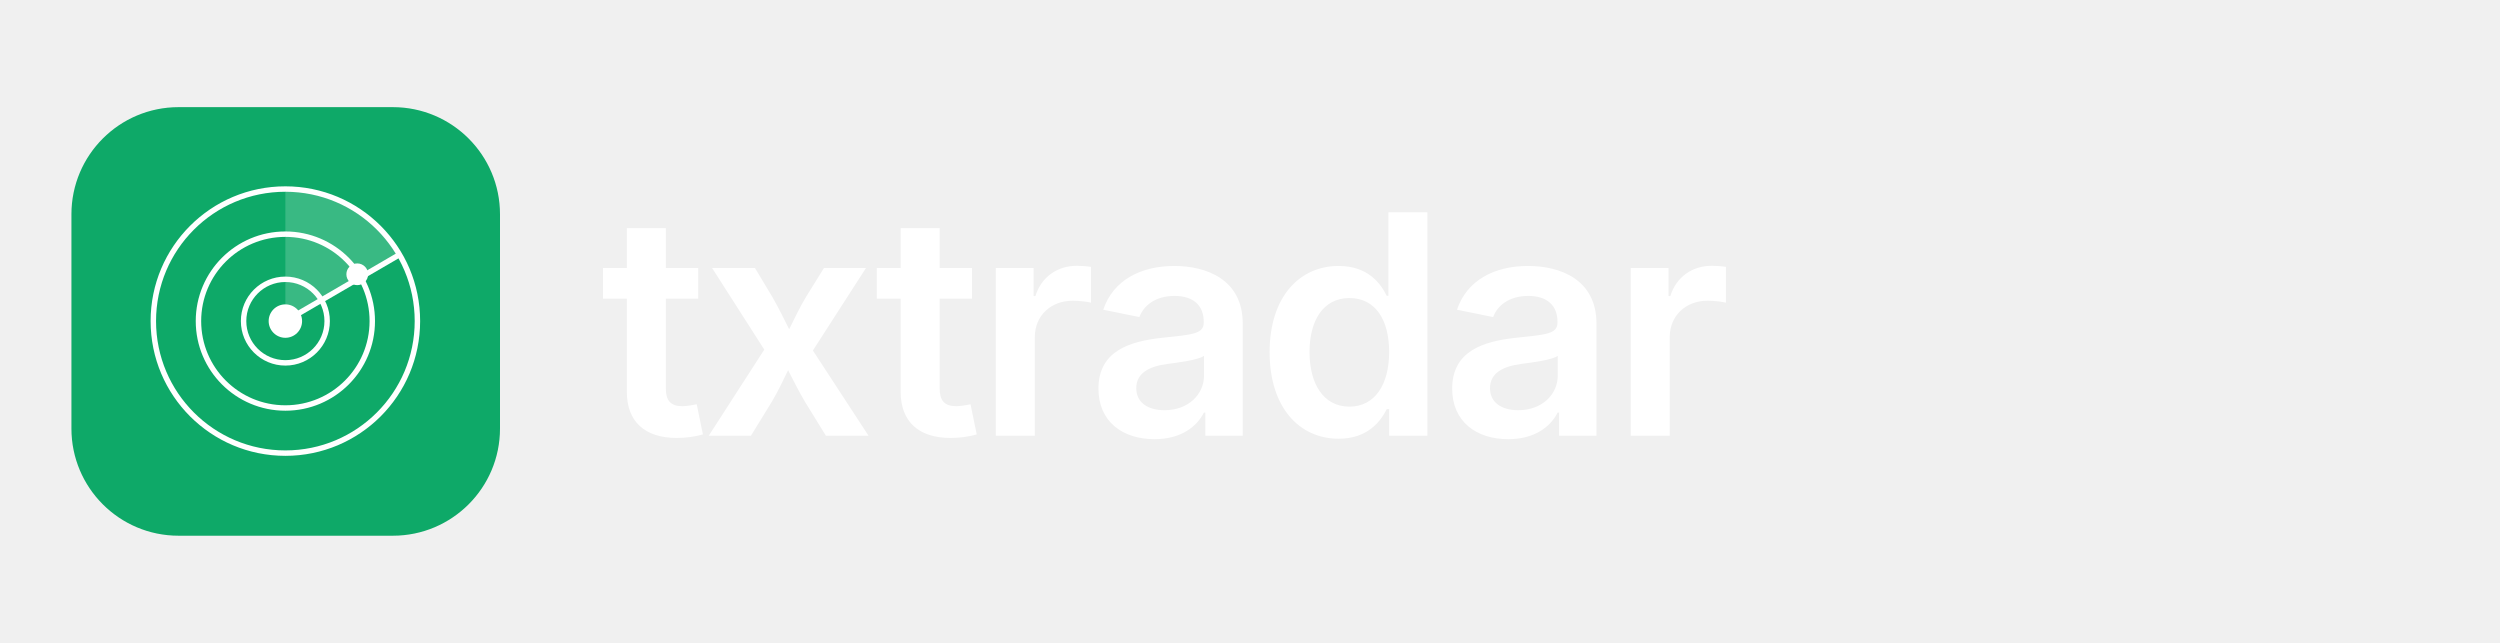
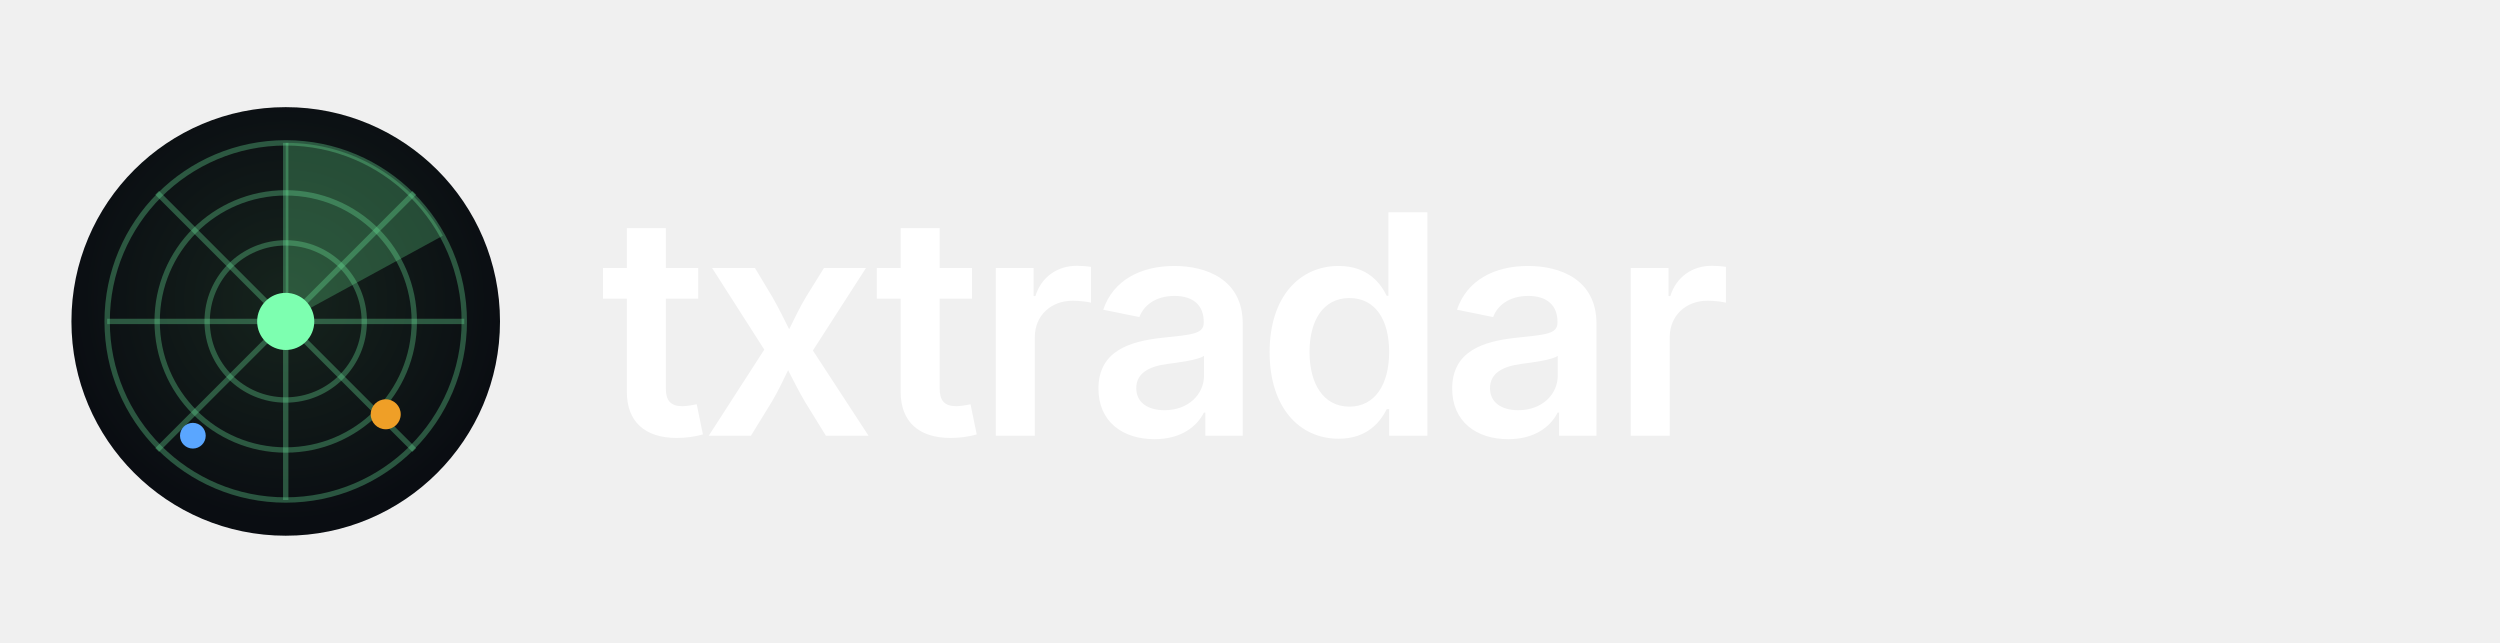
<svg xmlns="http://www.w3.org/2000/svg" viewBox="0 0 700 180" width="700" height="180" role="img" aria-label="txtradar">
-   <rect x="20" y="30" width="120" height="120" rx="30" fill="#0ea968" />
-   <g fill="none" stroke="#ffffff" stroke-width="6.5" stroke-linecap="round" transform="translate(20,30) scale(0.234)">
-     <circle cx="256" cy="256" r="158" />
-     <circle cx="256" cy="256" r="104" />
-     <circle cx="256" cy="256" r="50" />
-     <path d="M256 256 L390 178" />
-   </g>
-   <g transform="translate(20,30) scale(0.234)">
-     <path d="M256 256 L390 178 A158 158 0 0 0 256 98 Z" fill="#ffffff" fill-opacity="0.18" />
-     <circle cx="256" cy="256" r="20" fill="#ffffff" />
-     <circle cx="342" cy="200" r="13" fill="#ffffff" />
+   <defs>
+     <radialGradient id="rmkW" cx="50%" cy="45%" r="72%">
+       <stop offset="0%" stop-color="#16241d" />
+       <stop offset="72%" stop-color="#0a0d12" />
+     </radialGradient>
+   </defs>
+   <g transform="translate(20,30)">
+     <circle cx="60" cy="60" r="60" fill="url(#rmkW)" />
+     <g fill="none" stroke="#69dc96" stroke-opacity="0.34" stroke-width="1.5">
+       <circle cx="60" cy="60" r="50" />
+       <circle cx="60" cy="60" r="36" />
+       <circle cx="60" cy="60" r="22" />
+       <line x1="10" y1="60" x2="110" y2="60" />
+       <line x1="60" y1="10" x2="60" y2="110" />
+       <line x1="24" y1="24" x2="96" y2="96" />
+       <line x1="96" y1="24" x2="24" y2="96" />
+     </g>
+     <path d="M60 60 L60 10 A50 50 0 0 1 104 36 Z" fill="#6ef096" fill-opacity="0.26" />
+     <circle cx="88" cy="86" r="4.2" fill="#ef9f27" />
+     <circle cx="34" cy="92" r="3.6" fill="#5aa6ff" />
+     <circle cx="60" cy="60" r="8" fill="#7dffb0" />
  </g>
  <text x="168" y="122" font-family="Inter, system-ui, -apple-system, 'Segoe UI', Roboto, sans-serif" font-size="86" font-weight="600" letter-spacing="-2" fill="#ffffff">txtradar</text>
</svg>
